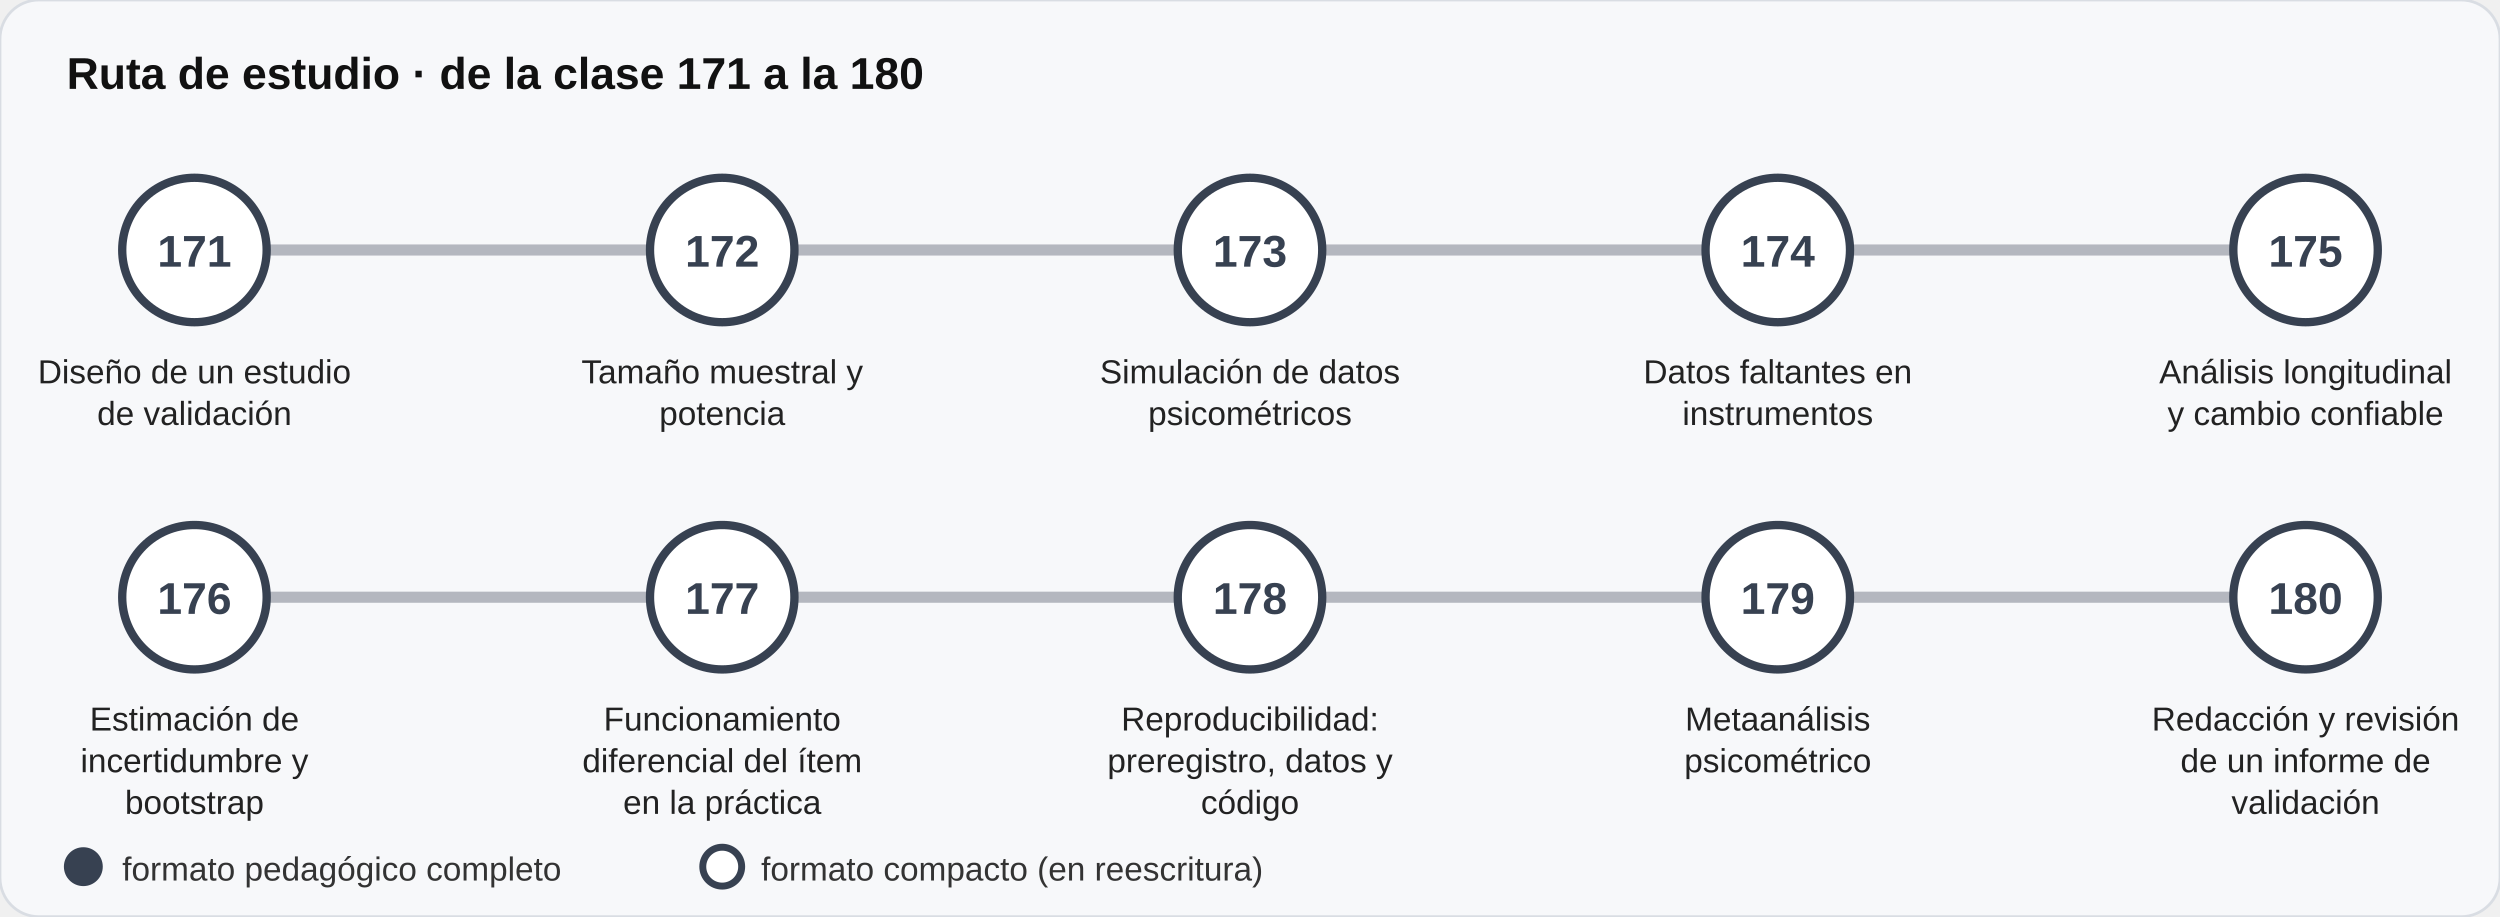
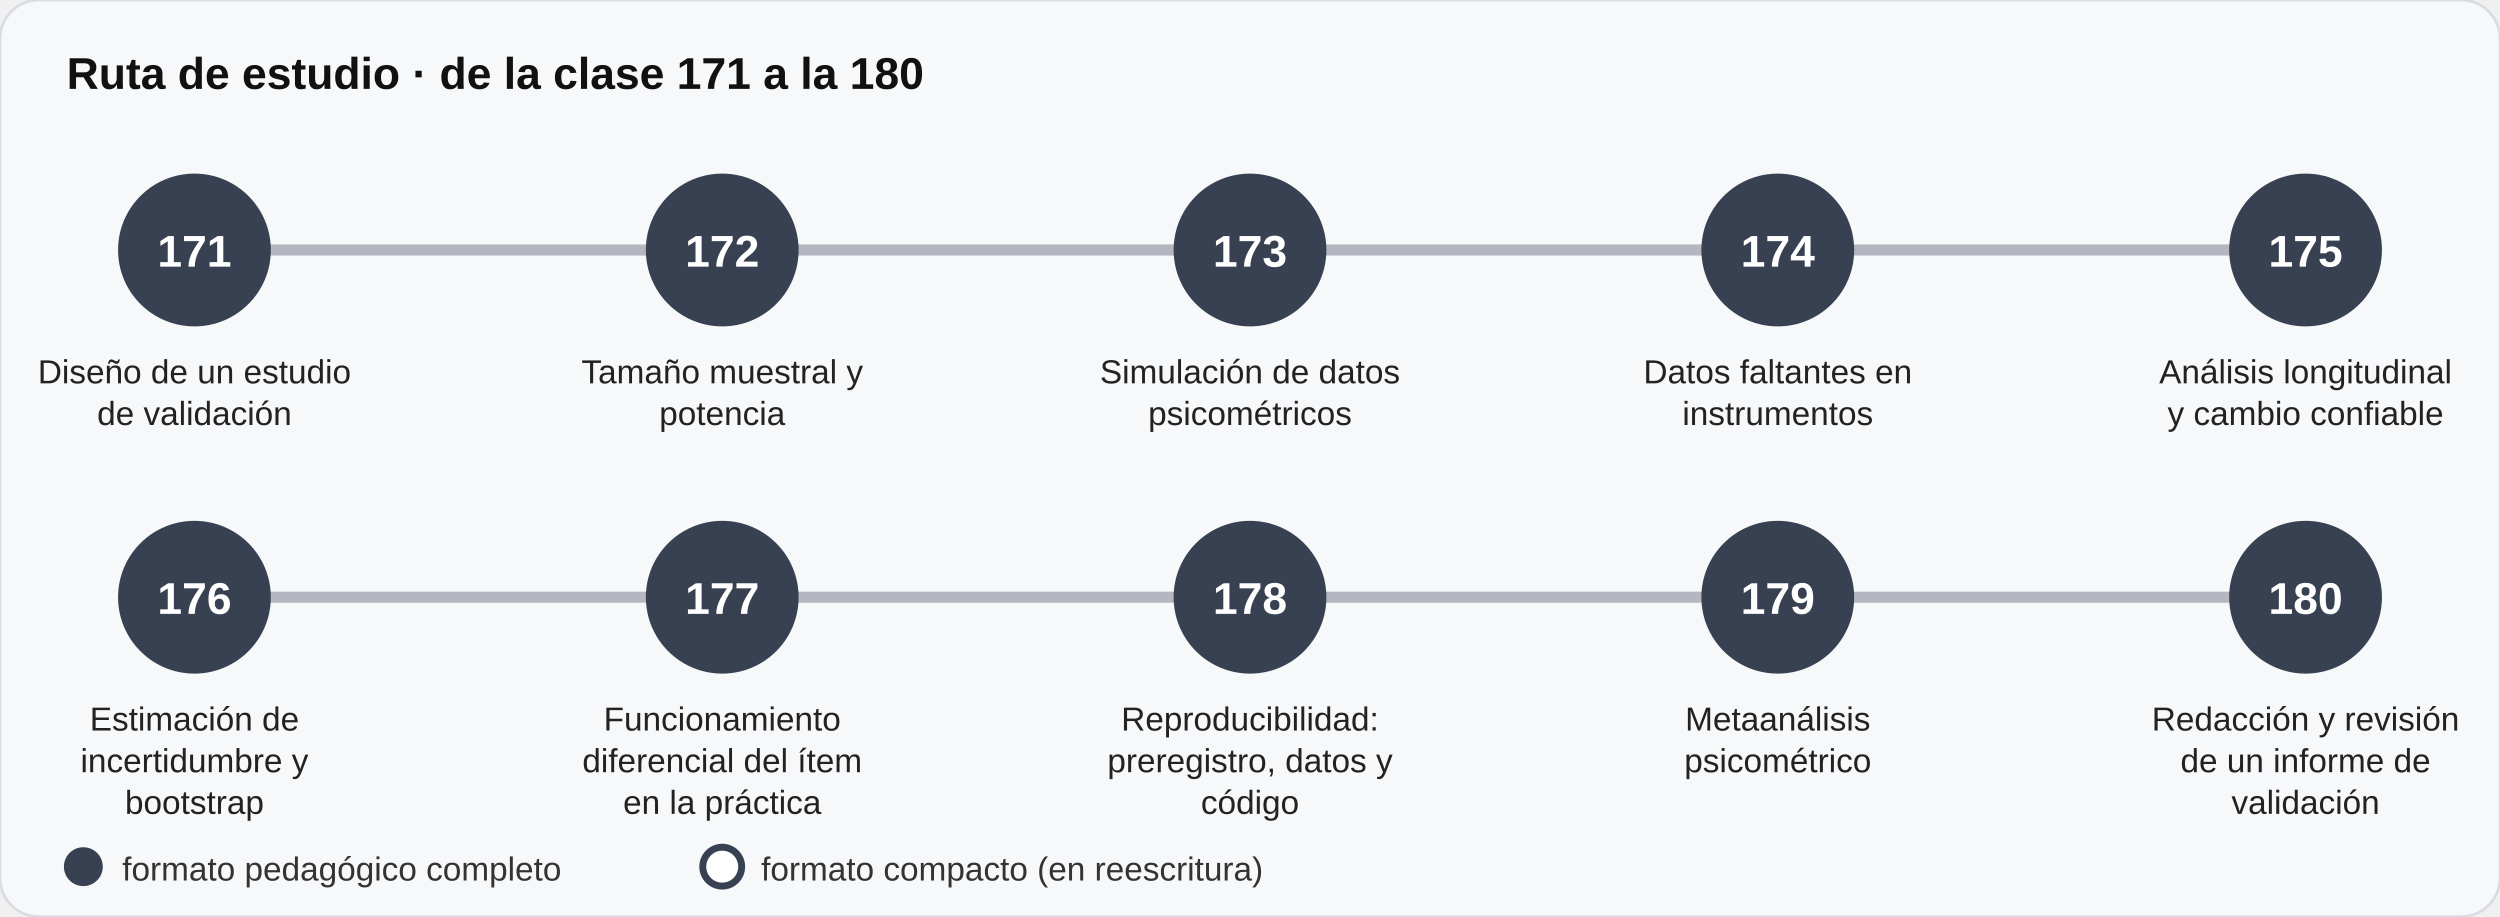
<svg xmlns="http://www.w3.org/2000/svg" viewBox="0 0 900 330" width="900" height="330" role="img" aria-labelledby="t d" font-family="Segoe UI, Arial, sans-serif">
  <rect width="900" height="330" rx="14" fill="#f7f8fa" stroke="#d9dde3" />
  <text x="24" y="32" font-size="16" font-weight="bold" fill="#111">Ruta de estudio · de la clase 171 a la 180</text>
  <line x1="70" y1="90" x2="830" y2="90" stroke="#374151" stroke-width="4" stroke-opacity=".35" />
-   <circle cx="70.0" cy="90" r="26" fill="#ffffff" stroke="#374151" stroke-width="3" />
-   <text x="70.0" y="96" text-anchor="middle" font-size="16" font-weight="bold" fill="#374151">171</text>
+   <circle cx="70.0" cy="90" r="26" fill="#374151" stroke="#374151" stroke-width="3" />
+   <text x="70.0" y="96" text-anchor="middle" font-size="16" font-weight="bold" fill="#ffffff">171</text>
  <text x="70.0" y="138" text-anchor="middle" font-size="12" fill="#222">Diseño de un estudio</text>
  <text x="70.0" y="153" text-anchor="middle" font-size="12" fill="#222">de validación</text>
-   <circle cx="260.0" cy="90" r="26" fill="#ffffff" stroke="#374151" stroke-width="3" />
-   <text x="260.0" y="96" text-anchor="middle" font-size="16" font-weight="bold" fill="#374151">172</text>
+   <circle cx="260.0" cy="90" r="26" fill="#374151" stroke="#374151" stroke-width="3" />
+   <text x="260.0" y="96" text-anchor="middle" font-size="16" font-weight="bold" fill="#ffffff">172</text>
  <text x="260.0" y="138" text-anchor="middle" font-size="12" fill="#222">Tamaño muestral y</text>
  <text x="260.0" y="153" text-anchor="middle" font-size="12" fill="#222">potencia</text>
-   <circle cx="450.0" cy="90" r="26" fill="#ffffff" stroke="#374151" stroke-width="3" />
-   <text x="450.0" y="96" text-anchor="middle" font-size="16" font-weight="bold" fill="#374151">173</text>
+   <circle cx="450.0" cy="90" r="26" fill="#374151" stroke="#374151" stroke-width="3" />
+   <text x="450.0" y="96" text-anchor="middle" font-size="16" font-weight="bold" fill="#ffffff">173</text>
  <text x="450.0" y="138" text-anchor="middle" font-size="12" fill="#222">Simulación de datos</text>
  <text x="450.0" y="153" text-anchor="middle" font-size="12" fill="#222">psicométricos</text>
-   <circle cx="640.0" cy="90" r="26" fill="#ffffff" stroke="#374151" stroke-width="3" />
-   <text x="640.0" y="96" text-anchor="middle" font-size="16" font-weight="bold" fill="#374151">174</text>
+   <circle cx="640.0" cy="90" r="26" fill="#374151" stroke="#374151" stroke-width="3" />
+   <text x="640.0" y="96" text-anchor="middle" font-size="16" font-weight="bold" fill="#ffffff">174</text>
  <text x="640.0" y="138" text-anchor="middle" font-size="12" fill="#222">Datos faltantes en</text>
  <text x="640.0" y="153" text-anchor="middle" font-size="12" fill="#222">instrumentos</text>
-   <circle cx="830.0" cy="90" r="26" fill="#ffffff" stroke="#374151" stroke-width="3" />
-   <text x="830.0" y="96" text-anchor="middle" font-size="16" font-weight="bold" fill="#374151">175</text>
+   <circle cx="830.0" cy="90" r="26" fill="#374151" stroke="#374151" stroke-width="3" />
+   <text x="830.0" y="96" text-anchor="middle" font-size="16" font-weight="bold" fill="#ffffff">175</text>
  <text x="830.0" y="138" text-anchor="middle" font-size="12" fill="#222">Análisis longitudinal</text>
  <text x="830.0" y="153" text-anchor="middle" font-size="12" fill="#222">y cambio confiable</text>
  <line x1="70" y1="215" x2="830" y2="215" stroke="#374151" stroke-width="4" stroke-opacity=".35" />
-   <circle cx="70.0" cy="215" r="26" fill="#ffffff" stroke="#374151" stroke-width="3" />
-   <text x="70.0" y="221" text-anchor="middle" font-size="16" font-weight="bold" fill="#374151">176</text>
+   <circle cx="70.0" cy="215" r="26" fill="#374151" stroke="#374151" stroke-width="3" />
+   <text x="70.0" y="221" text-anchor="middle" font-size="16" font-weight="bold" fill="#ffffff">176</text>
  <text x="70.0" y="263" text-anchor="middle" font-size="12" fill="#222">Estimación de</text>
  <text x="70.0" y="278" text-anchor="middle" font-size="12" fill="#222">incertidumbre y</text>
  <text x="70.0" y="293" text-anchor="middle" font-size="12" fill="#222">bootstrap</text>
-   <circle cx="260.0" cy="215" r="26" fill="#ffffff" stroke="#374151" stroke-width="3" />
-   <text x="260.0" y="221" text-anchor="middle" font-size="16" font-weight="bold" fill="#374151">177</text>
+   <circle cx="260.0" cy="215" r="26" fill="#374151" stroke="#374151" stroke-width="3" />
+   <text x="260.0" y="221" text-anchor="middle" font-size="16" font-weight="bold" fill="#ffffff">177</text>
  <text x="260.0" y="263" text-anchor="middle" font-size="12" fill="#222">Funcionamiento</text>
  <text x="260.0" y="278" text-anchor="middle" font-size="12" fill="#222">diferencial del ítem</text>
  <text x="260.0" y="293" text-anchor="middle" font-size="12" fill="#222">en la práctica</text>
-   <circle cx="450.0" cy="215" r="26" fill="#ffffff" stroke="#374151" stroke-width="3" />
-   <text x="450.0" y="221" text-anchor="middle" font-size="16" font-weight="bold" fill="#374151">178</text>
+   <circle cx="450.0" cy="215" r="26" fill="#374151" stroke="#374151" stroke-width="3" />
+   <text x="450.0" y="221" text-anchor="middle" font-size="16" font-weight="bold" fill="#ffffff">178</text>
  <text x="450.0" y="263" text-anchor="middle" font-size="12" fill="#222">Reproducibilidad:</text>
  <text x="450.0" y="278" text-anchor="middle" font-size="12" fill="#222">preregistro, datos y</text>
  <text x="450.0" y="293" text-anchor="middle" font-size="12" fill="#222">código</text>
-   <circle cx="640.0" cy="215" r="26" fill="#ffffff" stroke="#374151" stroke-width="3" />
-   <text x="640.0" y="221" text-anchor="middle" font-size="16" font-weight="bold" fill="#374151">179</text>
+   <circle cx="640.0" cy="215" r="26" fill="#374151" stroke="#374151" stroke-width="3" />
+   <text x="640.0" y="221" text-anchor="middle" font-size="16" font-weight="bold" fill="#ffffff">179</text>
  <text x="640.0" y="263" text-anchor="middle" font-size="12" fill="#222">Metaanálisis</text>
  <text x="640.0" y="278" text-anchor="middle" font-size="12" fill="#222">psicométrico</text>
-   <circle cx="830.0" cy="215" r="26" fill="#ffffff" stroke="#374151" stroke-width="3" />
-   <text x="830.0" y="221" text-anchor="middle" font-size="16" font-weight="bold" fill="#374151">180</text>
+   <circle cx="830.0" cy="215" r="26" fill="#374151" stroke="#374151" stroke-width="3" />
+   <text x="830.0" y="221" text-anchor="middle" font-size="16" font-weight="bold" fill="#ffffff">180</text>
  <text x="830.0" y="263" text-anchor="middle" font-size="12" fill="#222">Redacción y revisión</text>
  <text x="830.0" y="278" text-anchor="middle" font-size="12" fill="#222">de un informe de</text>
  <text x="830.0" y="293" text-anchor="middle" font-size="12" fill="#222">validación</text>
  <circle cx="30" cy="312" r="7" fill="#374151" />
  <text x="44" y="317" font-size="12" fill="#333">formato pedagógico completo</text>
  <circle cx="260" cy="312" r="7" fill="#fff" stroke="#374151" stroke-width="2.5" />
  <text x="274" y="317" font-size="12" fill="#333">formato compacto (en reescritura)</text>
</svg>
